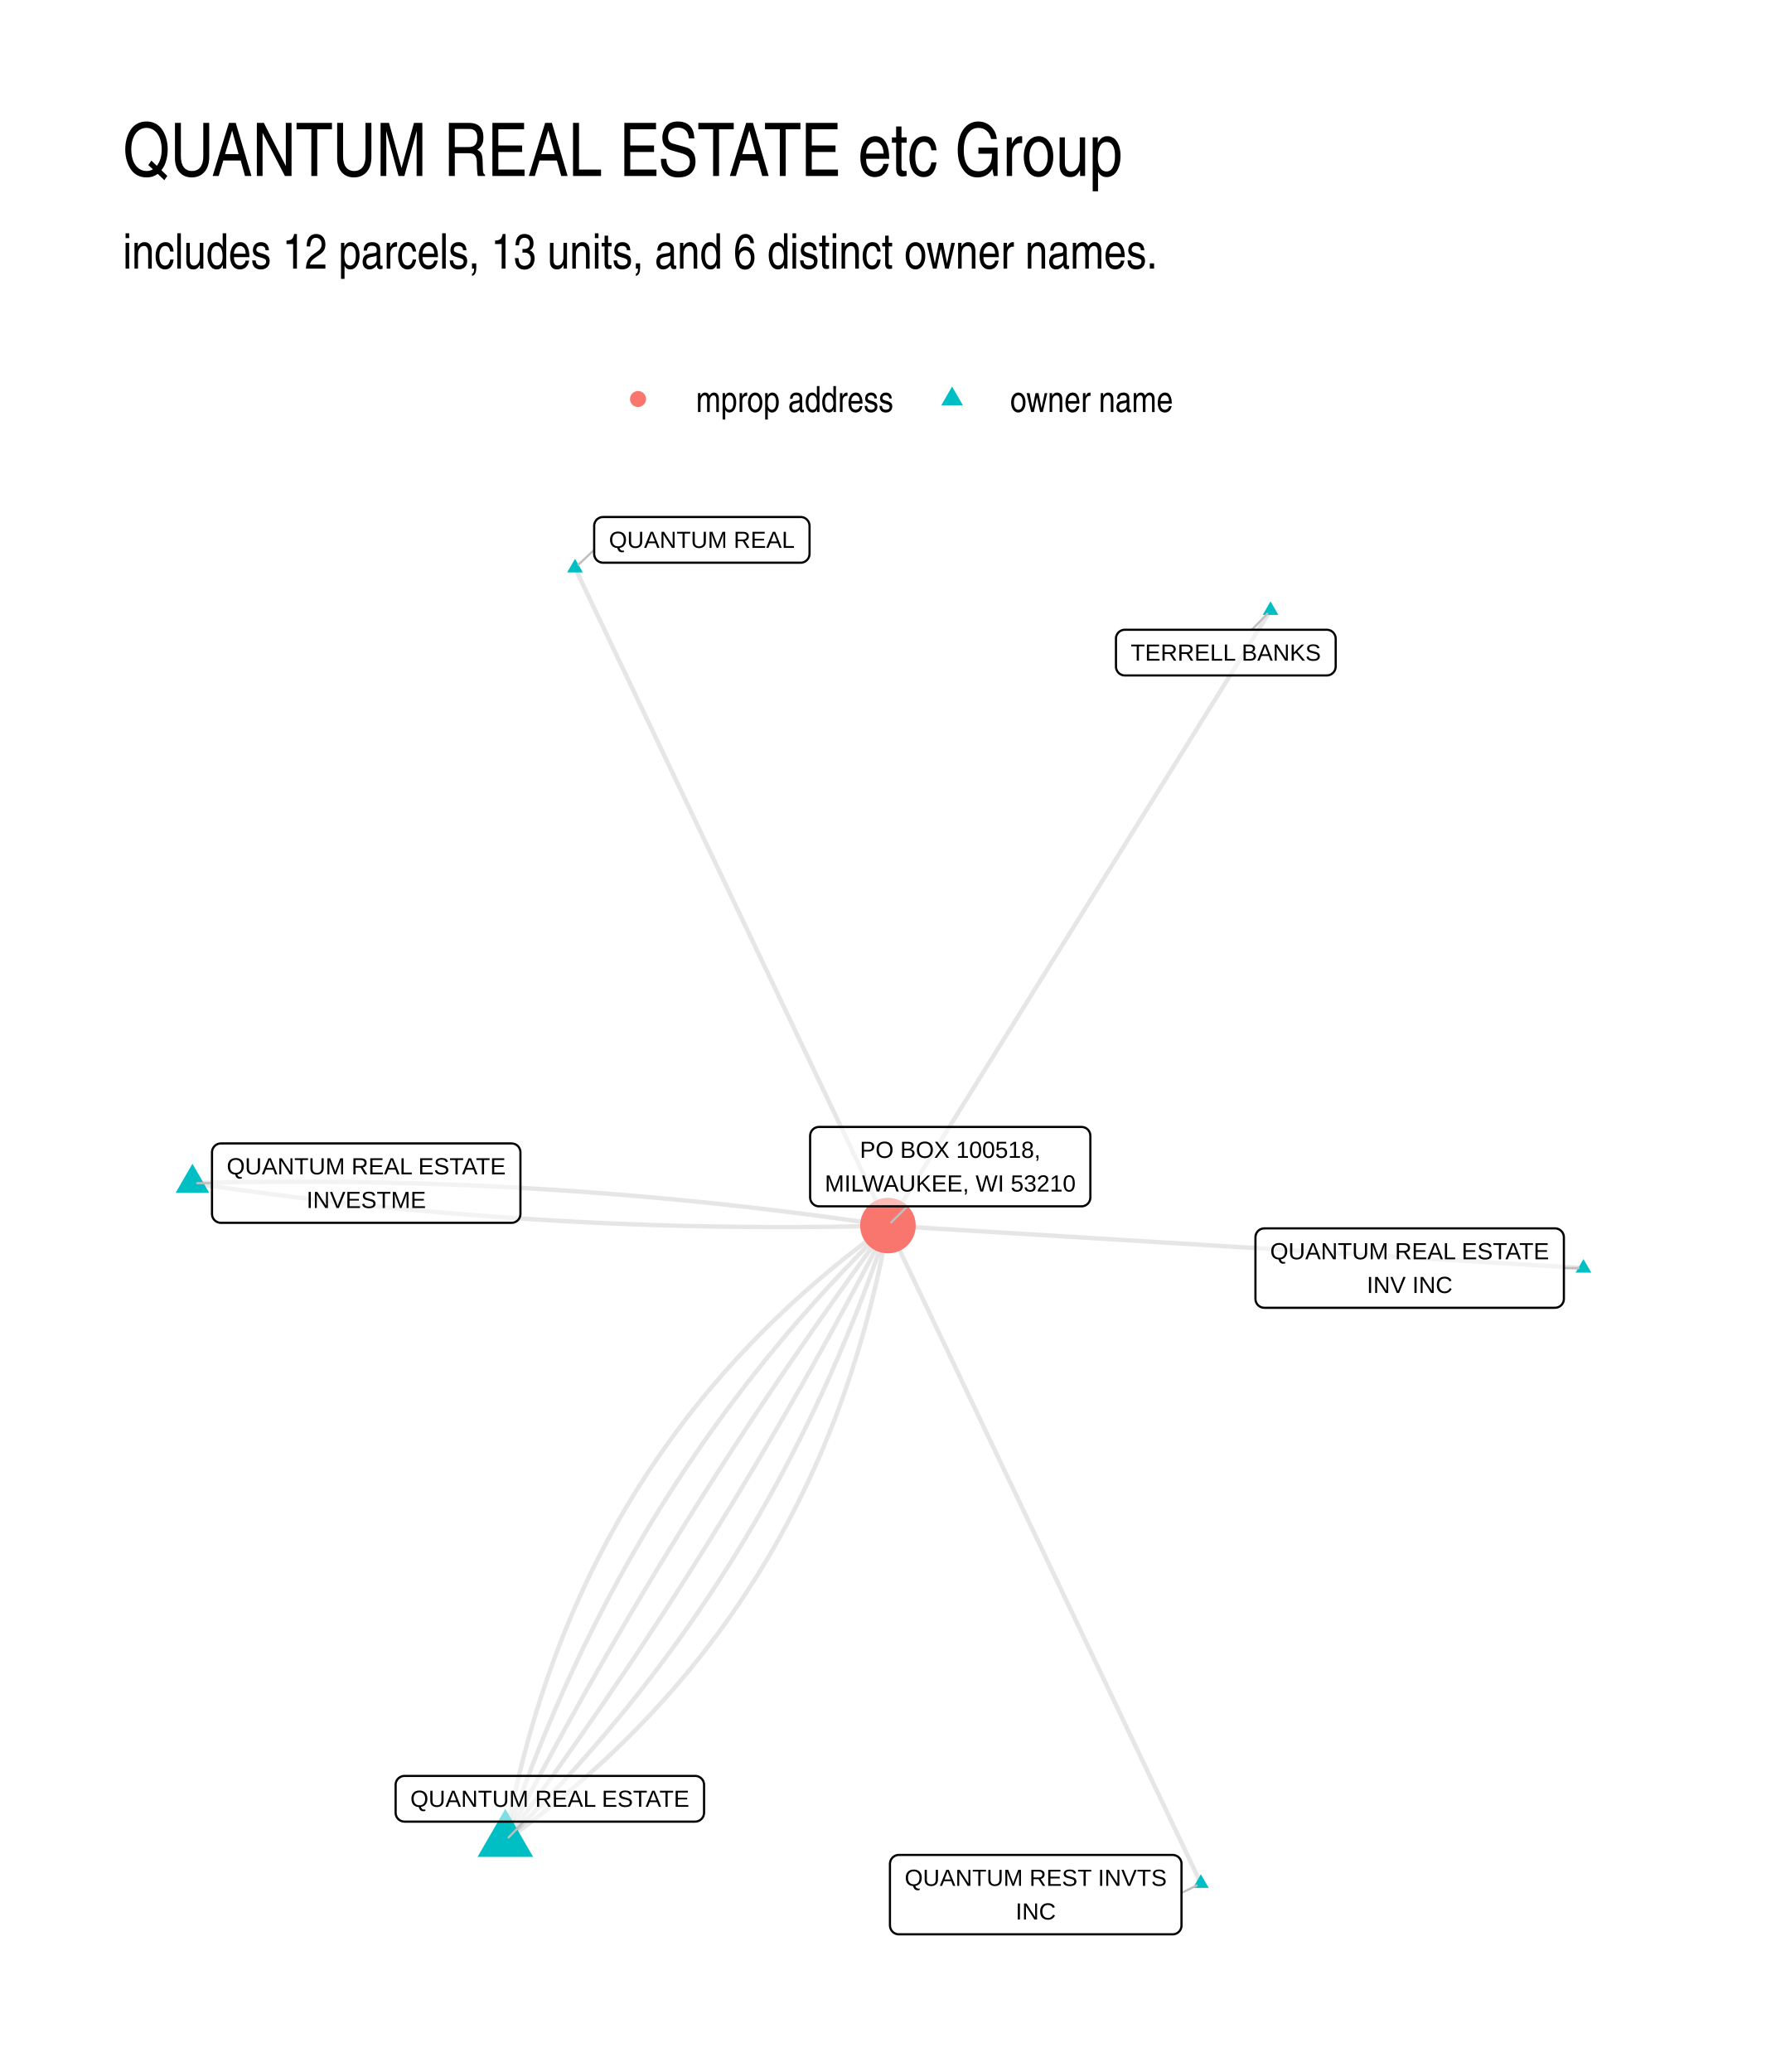
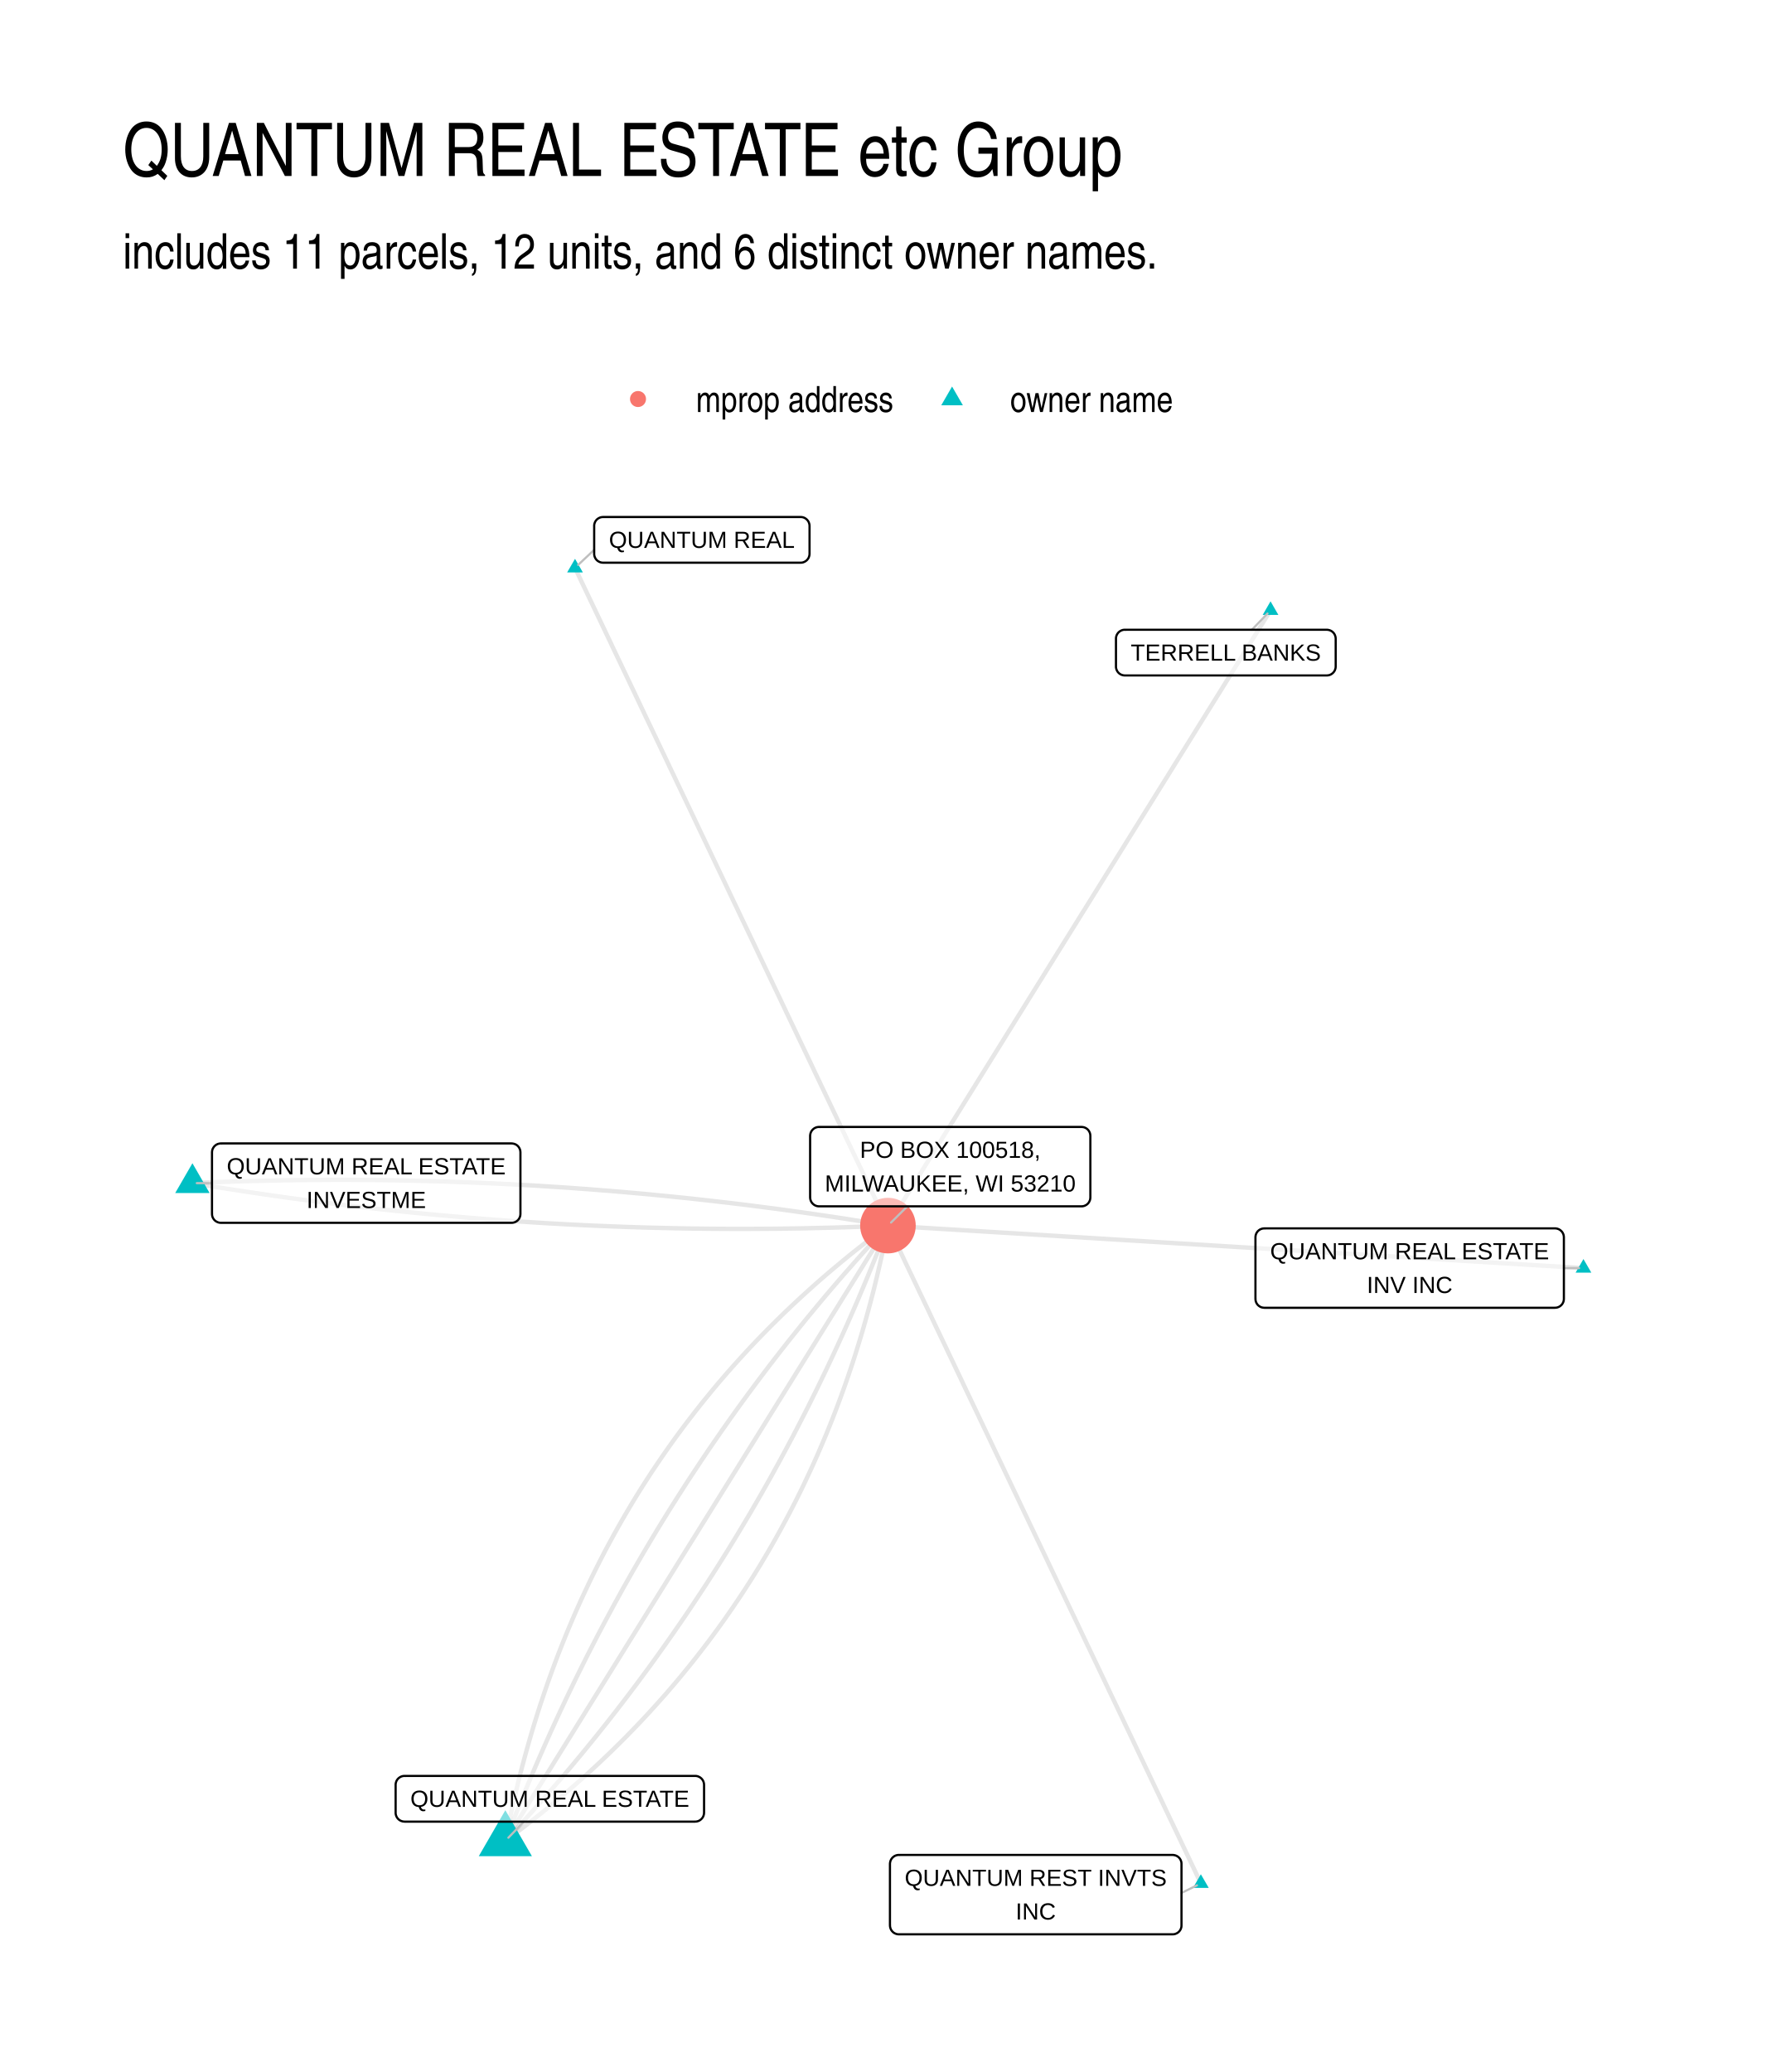
<svg xmlns="http://www.w3.org/2000/svg" width="576" height="672" viewBox="0 0 432 504">
  <g class="svglite">
    <defs>
      <style>.svglite line,.svglite polyline,.svglite polygon,.svglite path,.svglite circle{fill:none;stroke:#000000;stroke-linecap:round;stroke-linejoin:round;stroke-miterlimit:10.00}.svglite text{white-space:pre}.svglite g.glyphgroup path{fill:inherit;stroke:none}</style>
    </defs>
    <rect width="100%" height="100%" style="stroke-linecap:round;stroke-linejoin:round;stroke-miterlimit:10.00;stroke:none;fill:#FFFFFF" />
    <defs>
      <clipPath id="cpMC4wMHw0MzIuMDB8MC4wMHw1MDQuMDA=">
        <path d="M0 0h432v504H0z" />
      </clipPath>
    </defs>
    <g clip-path="url(#cpMC4wMHw0MzIuMDB8MC4wMHw1MDQuMDA=)">
      <path d="M0 0h432v504H0z" style="stroke-width:1.07;stroke:none;fill:#FFFFFF" />
    </g>
    <defs>
      <clipPath id="cpMjkuODl8NDAyLjExfDEyMi4xNHw0NzQuMTE=">
        <path d="M29.89 122.14h372.22v351.97H29.89z" />
      </clipPath>
    </defs>
    <g clip-path="url(#cpMjkuODl8NDAyLjExfDEyMi4xNHw0NzQuMTE=)">
-       <path d="m46.81 287.79 1.7.25 1.7.25 1.7.25 1.7.24 1.7.24 1.7.24 1.71.24 1.7.23 1.7.23 1.7.22 1.71.23 1.7.22 1.7.21 1.7.22 1.71.21 1.7.21 1.7.2 1.71.2 1.7.2 1.71.2 1.7.19 1.7.19 1.71.19 1.7.18 1.71.18 1.7.18 1.71.17 1.7.17 1.71.17 1.71.17 1.7.16 1.71.16 1.7.15 1.71.16 1.71.15 1.7.14 1.71.15 1.71.14 1.7.14 1.71.13 1.71.13 1.71.13 1.7.13 1.71.12 1.71.12 1.71.12 1.71.11 1.71.11 1.71.11 1.7.1 1.71.1 1.71.1 1.71.1 1.71.09 1.71.09 1.71.08 1.71.09 1.71.08 1.71.07 1.71.08 1.71.07 1.72.07 1.71.06 1.71.06 1.71.06 1.71.06 1.71.05 1.72.05 1.71.05 1.71.04 1.71.04 1.71.04 1.72.03 1.71.04 1.71.02 1.72.03 1.71.02 1.71.02 1.72.02 1.71.01 1.72.01 1.71.01h6.86l1.71-.01 1.72-.01 1.72-.02 1.71-.01 1.72-.02 1.71-.03 1.72-.02 1.72-.03 1.71-.04 1.72-.03 1.72-.04 1.71-.04 1.72-.05M46.81 287.79l1.71-.05 1.72-.04 1.72-.04 1.71-.03 1.72-.04 1.72-.03 1.71-.02 1.72-.02 1.72-.02 1.71-.02 1.72-.02 1.71-.01 1.72-.01h6.86l1.71.01 1.71.01 1.72.01 1.71.02 1.72.02 1.71.02 1.71.03 1.72.03 1.71.03 1.71.03 1.72.04 1.71.04 1.71.04 1.71.05 1.71.05 1.72.05 1.71.06 1.71.06 1.71.06 1.71.06 1.71.07 1.71.07 1.71.08 1.71.07 1.72.08 1.71.09 1.71.08 1.71.09 1.7.09 1.71.1 1.71.1 1.71.1 1.71.1 1.71.11 1.71.11 1.71.12 1.71.11 1.7.12 1.71.12 1.71.13 1.71.13 1.71.13 1.7.14 1.71.13 1.71.14 1.7.15 1.71.14 1.71.15 1.7.16 1.71.15 1.71.16 1.7.17 1.71.16 1.7.17 1.71.17 1.7.17 1.71.18 1.7.18 1.71.19 1.7.18 1.71.19 1.7.19 1.71.2 1.7.2 1.7.2 1.71.21 1.7.2 1.7.21 1.71.22 1.7.21 1.7.22 1.7.23 1.71.22 1.7.23 1.7.23 1.7.24 1.7.24 1.71.24 1.7.24 1.7.25 1.7.25 1.7.25m169.19 10.34-1.71-.1-1.71-.11-1.7-.1-1.71-.11-1.71-.1-1.71-.1-1.71-.11-1.71-.1-1.71-.11-1.71-.1-1.71-.11-1.71-.1-1.7-.1-1.71-.11-1.71-.1-1.71-.11-1.71-.1-1.71-.11-1.71-.1-1.71-.11-1.71-.1-1.71-.1-1.7-.11-1.71-.1-1.71-.11-1.71-.1-1.71-.11-1.71-.1-1.71-.11-1.71-.1-1.71-.1-1.71-.11-1.7-.1-1.71-.11-1.71-.1-1.71-.11-1.71-.1-1.71-.11-1.71-.1-1.71-.1-1.71-.11-1.71-.1-1.7-.11-1.71-.1-1.71-.11-1.71-.1-1.71-.11-1.71-.1-1.71-.1-1.71-.11-1.71-.1-1.71-.11-1.71-.1-1.7-.11-1.71-.1-1.71-.11-1.71-.1-1.71-.1-1.71-.11-1.71-.1-1.71-.11-1.71-.1-1.71-.11-1.7-.1-1.71-.1-1.71-.11-1.71-.1-1.71-.11-1.71-.1-1.71-.11-1.71-.1-1.71-.11-1.71-.1-1.7-.1-1.71-.11-1.71-.1-1.71-.11-1.71-.1-1.71-.11-1.71-.1-1.71-.11-1.71-.1-1.71-.1-1.7-.11-1.71-.1-1.71-.11-1.71-.1-1.71-.11-1.71-.1-1.71-.11-1.71-.1-1.71-.1-1.71-.11-1.7-.1-1.71-.11-1.71-.1-1.71-.11-1.71-.1-1.71-.11m76.12 159.99-.77-1.61-.76-1.62-.77-1.61-.77-1.62-.77-1.62-.77-1.61-.77-1.62-.77-1.62-.77-1.61-.77-1.62-.77-1.61-.76-1.62-.77-1.62-.77-1.61-.77-1.62-.77-1.61-.77-1.62-.77-1.62-.77-1.61-.77-1.62-.76-1.61-.77-1.62-.77-1.62-.77-1.61-.77-1.62-.77-1.61-.77-1.62-.77-1.62-.77-1.61-.76-1.62-.77-1.61-.77-1.62-.77-1.62-.77-1.61-.77-1.62-.77-1.61-.77-1.62-.77-1.62-.76-1.61-.77-1.62-.77-1.61-.77-1.62-.77-1.62-.77-1.61-.77-1.62-.77-1.61-.77-1.62-.77-1.62-.76-1.61-.77-1.62-.77-1.62-.77-1.61-.77-1.62-.77-1.61-.77-1.62-.77-1.62-.77-1.61-.76-1.62-.77-1.61-.77-1.62-.77-1.62-.77-1.61-.77-1.62-.77-1.61-.77-1.62-.77-1.62-.76-1.61-.77-1.62-.77-1.61-.77-1.62-.77-1.62-.77-1.61-.77-1.62-.77-1.61-.77-1.62-.76-1.62-.77-1.61-.77-1.62-.77-1.61-.77-1.62-.77-1.62-.77-1.61-.77-1.62-.77-1.61-.77-1.62-.76-1.62-.77-1.61-.77-1.62-.77-1.61-.77-1.62-.77-1.62-.77-1.61-.77-1.62-.77-1.62-.76-1.61-.77-1.62-.77-1.61-.77-1.62-.77-1.62m93.07-149.65-.94 1.52-.94 1.51-.94 1.51-.94 1.51-.94 1.51-.94 1.51-.94 1.52-.94 1.51-.94 1.51-.94 1.51-.94 1.51-.94 1.51-.94 1.52-.94 1.51-.94 1.51-.94 1.51-.94 1.51-.94 1.51-.94 1.51-.94 1.52-.94 1.51-.94 1.51-.94 1.51-.94 1.51-.94 1.51-.94 1.52-.94 1.51-.94 1.51-.94 1.51-.94 1.51-.94 1.51-.94 1.52-.94 1.51-.94 1.51-.94 1.51-.94 1.51-.94 1.51-.94 1.52-.94 1.51-.94 1.51-.94 1.51-.94 1.51-.94 1.51-.94 1.52-.94 1.51-.94 1.51-.94 1.51-.94 1.51-.95 1.51-.94 1.52-.94 1.51-.94 1.51-.94 1.51-.94 1.51-.94 1.51-.94 1.51-.94 1.52-.94 1.51-.94 1.51-.94 1.51-.94 1.51-.94 1.51-.94 1.52-.94 1.51-.94 1.51-.94 1.51-.94 1.51-.94 1.51-.94 1.52-.94 1.51-.94 1.51-.94 1.51-.94 1.51-.94 1.51-.94 1.52-.94 1.51-.94 1.51-.94 1.51-.94 1.51-.94 1.51-.94 1.52-.94 1.51-.94 1.51-.94 1.51-.94 1.51-.94 1.51-.94 1.52-.94 1.51-.94 1.51-.94 1.51-.94 1.51-.94 1.51-.94 1.51-.94 1.52-.94 1.51-.94 1.51-.94 1.51-.94 1.51-.94 1.51" style="stroke-width:1.07;stroke:#000000;stroke-opacity:0.10;stroke-linecap:butt" />
-       <path d="m122.93 447.78 1.53-1.11 1.52-1.11 1.5-1.12 1.5-1.12 1.48-1.14 1.47-1.14 1.46-1.15 1.44-1.16 1.44-1.17 1.42-1.18 1.41-1.19 1.4-1.19 1.38-1.2 1.38-1.21 1.36-1.22 1.35-1.23 1.34-1.23 1.32-1.25 1.31-1.25 1.31-1.26 1.29-1.27 1.27-1.28 1.27-1.28 1.25-1.3 1.24-1.3 1.23-1.31 1.22-1.32 1.2-1.33 1.2-1.34 1.18-1.34 1.17-1.35 1.15-1.36 1.15-1.37 1.13-1.38 1.12-1.39 1.11-1.39 1.1-1.4 1.08-1.42 1.07-1.42 1.06-1.42 1.05-1.44 1.04-1.44 1.02-1.46 1.02-1.46 1-1.47.98-1.48.98-1.48.96-1.5.96-1.5.94-1.51.93-1.52.91-1.53.91-1.54.89-1.54.88-1.56.86-1.56.86-1.57.84-1.58.84-1.58.82-1.6.8-1.6.8-1.62.78-1.62.77-1.62.76-1.64.75-1.65.74-1.65.72-1.66.71-1.67.7-1.68.69-1.69.67-1.69.67-1.71.65-1.71.64-1.72.62-1.73.62-1.74.6-1.74.59-1.76.58-1.76.57-1.77.55-1.78.54-1.79.54-1.79.51-1.81.51-1.81.49-1.82.49-1.83.47-1.84.46-1.84.44-1.86.44-1.86.42-1.87.41-1.88.4-1.89.38-1.9.38-1.9.36-1.91.35-1.93" style="stroke-width:1.07;stroke:#000000;stroke-opacity:0.10;stroke-linecap:butt" />
-       <path d="m122.93 447.78 1.29-1.27 1.29-1.27 1.28-1.28 1.27-1.28 1.27-1.28 1.26-1.29 1.25-1.3 1.24-1.3 1.24-1.31 1.23-1.31 1.22-1.31 1.21-1.33 1.21-1.32 1.2-1.33 1.19-1.34 1.19-1.34 1.18-1.35 1.17-1.35 1.16-1.35 1.16-1.36 1.15-1.37 1.14-1.37 1.14-1.38 1.13-1.38 1.12-1.38 1.11-1.4 1.11-1.39 1.1-1.4 1.09-1.41 1.08-1.41 1.08-1.42 1.07-1.42 1.06-1.43 1.06-1.43 1.05-1.43 1.04-1.44 1.03-1.45 1.03-1.45 1.02-1.46 1.01-1.46 1.01-1.47.99-1.47.99-1.47.99-1.49.97-1.48.97-1.49.96-1.5.96-1.5.95-1.51.94-1.51.93-1.52.92-1.52.92-1.53.91-1.53.91-1.53.9-1.55.88-1.54.89-1.55.87-1.56.87-1.56.86-1.57.85-1.57.85-1.58.84-1.58.83-1.59.83-1.59.81-1.6.81-1.6.81-1.6.79-1.62.79-1.61.78-1.63.77-1.62.77-1.63.76-1.64.75-1.64.75-1.65.74-1.65.73-1.66.72-1.66.72-1.67.7-1.67.71-1.68.69-1.68.69-1.69.68-1.69.67-1.7.67-1.7.65-1.71.66-1.71.64-1.72.64-1.72.63-1.73.62-1.73.61-1.74.61-1.74.6-1.75.59-1.75.59-1.76" style="stroke-width:1.07;stroke:#000000;stroke-opacity:0.10;stroke-linecap:butt" />
-       <path d="m122.93 447.78 1.06-1.43 1.05-1.44 1.06-1.43 1.05-1.43 1.05-1.44 1.04-1.44 1.05-1.44 1.04-1.44 1.04-1.44 1.03-1.45 1.04-1.44 1.03-1.45 1.03-1.45 1.02-1.45 1.03-1.46 1.02-1.45 1.02-1.46 1.02-1.45 1.01-1.46 1.01-1.47 1.01-1.46 1.01-1.46 1.01-1.47 1-1.47 1-1.47 1-1.47.99-1.47 1-1.48.99-1.47.99-1.48.98-1.48.99-1.48.98-1.49.97-1.48.98-1.49.98-1.49.97-1.49.97-1.49.96-1.49.97-1.5.96-1.49.96-1.5.95-1.5.96-1.5.95-1.51.95-1.5.95-1.51.94-1.51.95-1.51.94-1.51.93-1.51.94-1.52.93-1.51.93-1.52.93-1.52.93-1.52.92-1.53.92-1.52.92-1.53.91-1.53.92-1.53.91-1.53.91-1.53.9-1.54.91-1.53.9-1.54.9-1.54.9-1.54.89-1.55.89-1.54.89-1.55.89-1.55.88-1.55.89-1.55.88-1.55.87-1.56.88-1.55.87-1.56.87-1.56.87-1.56.86-1.57.87-1.56.86-1.57.86-1.57.85-1.57.86-1.57.85-1.57.84-1.58.85-1.58.84-1.57.85-1.58.83-1.59.84-1.58.84-1.58.83-1.59.83-1.59.82-1.59.83-1.59.82-1.6m-93.07 149.66.82-1.6.83-1.59.82-1.59.83-1.59.83-1.59.84-1.58.84-1.58.83-1.59.85-1.58.84-1.58.85-1.57.84-1.58.86-1.57.85-1.57.85-1.57.86-1.57.86-1.57.87-1.56.86-1.57.87-1.56.87-1.56.87-1.56.88-1.55.87-1.56.88-1.55.89-1.55.88-1.55.89-1.55.89-1.55.89-1.54.89-1.55.9-1.54.9-1.54.9-1.54.91-1.53.9-1.54.91-1.53.91-1.53.92-1.53.91-1.53.92-1.53.92-1.52.92-1.53.93-1.52.93-1.52.93-1.52.93-1.51.94-1.52.93-1.51.94-1.51.95-1.51.94-1.51.95-1.51.95-1.5.95-1.51.96-1.5.95-1.5.96-1.5.96-1.49.97-1.5.96-1.49.97-1.49.98-1.49.97-1.49.98-1.49.97-1.48.98-1.49.99-1.48.98-1.48.99-1.48.99-1.47 1-1.48.99-1.47 1-1.47 1-1.47 1-1.47 1.01-1.47 1.01-1.46 1.01-1.46 1.01-1.47 1.01-1.46 1.02-1.45 1.02-1.46 1.02-1.45 1.03-1.46 1.02-1.45 1.03-1.45 1.03-1.45 1.04-1.44 1.03-1.45 1.04-1.44 1.04-1.44 1.05-1.44 1.04-1.44 1.05-1.44 1.05-1.43 1.06-1.43 1.05-1.44 1.06-1.43" style="stroke-width:1.07;stroke:#000000;stroke-opacity:0.10;stroke-linecap:butt" />
-       <path d="m122.93 447.78.59-1.76.59-1.75.6-1.75.61-1.74.61-1.74.62-1.73.63-1.73.64-1.72.64-1.72.66-1.71.65-1.71.67-1.7.67-1.7.68-1.69.69-1.69.69-1.68.71-1.68.7-1.67.72-1.67.72-1.66.73-1.66.74-1.65.75-1.65.75-1.64.76-1.64.77-1.63.77-1.62.78-1.63.79-1.61.79-1.62.81-1.6.81-1.6.81-1.6.83-1.59.83-1.59.84-1.58.85-1.58.85-1.57.86-1.57.87-1.56.87-1.56.89-1.55.89-1.54.89-1.55.91-1.53.91-1.53.92-1.53.92-1.52.93-1.52.94-1.51.95-1.51.96-1.5.96-1.5.97-1.49.97-1.48.99-1.49.99-1.47.99-1.47 1.01-1.47 1.01-1.46 1.02-1.46 1.03-1.45 1.03-1.45 1.04-1.44 1.05-1.43 1.06-1.44 1.06-1.42 1.07-1.42 1.08-1.42 1.08-1.41 1.1-1.41 1.09-1.4 1.11-1.39 1.11-1.4 1.12-1.38 1.13-1.38 1.14-1.38 1.14-1.37 1.15-1.37 1.16-1.36 1.16-1.35 1.17-1.35 1.18-1.35 1.19-1.34 1.19-1.34 1.2-1.33 1.21-1.32 1.21-1.33 1.22-1.31 1.23-1.31 1.24-1.31 1.24-1.3 1.25-1.3 1.26-1.29 1.27-1.28 1.27-1.28 1.28-1.28 1.29-1.27 1.29-1.27m-76.12-159.98.77 1.61.76 1.62.77 1.61.77 1.62.77 1.62.77 1.61.77 1.62.77 1.61.77 1.62.77 1.62.77 1.61.76 1.62.77 1.61.77 1.62.77 1.62.77 1.61.77 1.62.77 1.61.77 1.62.77 1.62.76 1.61.77 1.62.77 1.62.77 1.61.77 1.62.77 1.61.77 1.62.77 1.62.77 1.61.76 1.62.77 1.61.77 1.62.77 1.62.77 1.61.77 1.62.77 1.61.77 1.62.77 1.62.76 1.61.77 1.62.77 1.61.77 1.62.77 1.62.77 1.61.77 1.62.77 1.61.77 1.62.77 1.62.76 1.61.77 1.62.77 1.61.77 1.62.77 1.62.77 1.61.77 1.62.77 1.61.77 1.62.76 1.62.77 1.61.77 1.62.77 1.61.77 1.62.77 1.62.77 1.61.77 1.62.77 1.62.76 1.61.77 1.62.77 1.61.77 1.62.77 1.62.77 1.61.77 1.62.77 1.61.77 1.62.76 1.62.77 1.61.77 1.62.77 1.61.77 1.62.77 1.62.77 1.61.77 1.62.77 1.61.77 1.62.76 1.62.77 1.61.77 1.62.77 1.61.77 1.62.77 1.62.77 1.61.77 1.62.77 1.61.76 1.62.77 1.62.77 1.61.77 1.62.77 1.61" style="stroke-width:1.07;stroke:#000000;stroke-opacity:0.10;stroke-linecap:butt" />
-       <path d="m122.93 447.78.35-1.93.36-1.91.38-1.9.38-1.9.4-1.89.41-1.88.42-1.87.44-1.86.44-1.86.46-1.84.47-1.84.49-1.83.49-1.82.51-1.81.52-1.81.53-1.79.54-1.79.55-1.78.57-1.77.58-1.76.59-1.76.6-1.74.62-1.74.62-1.73.64-1.72.65-1.71.67-1.71.67-1.69.69-1.69.7-1.68.71-1.67.72-1.66.74-1.65.75-1.65.76-1.64.77-1.62.78-1.63.8-1.61.8-1.6.82-1.6.84-1.58.84-1.58.86-1.57.86-1.56.88-1.56.9-1.54.9-1.54.92-1.53.92-1.52.94-1.51.96-1.5.96-1.5.98-1.48.98-1.48 1-1.47 1.02-1.46 1.02-1.46 1.04-1.44 1.05-1.44 1.06-1.42 1.07-1.42 1.08-1.42 1.1-1.4 1.11-1.39 1.12-1.39 1.13-1.38 1.15-1.37 1.15-1.36 1.17-1.35 1.18-1.35 1.2-1.33 1.2-1.33 1.22-1.32 1.23-1.31 1.24-1.3 1.25-1.3 1.27-1.28 1.28-1.28 1.28-1.27 1.31-1.26 1.31-1.25 1.32-1.25 1.34-1.23 1.35-1.23 1.36-1.22 1.38-1.21 1.38-1.2 1.4-1.19 1.41-1.19 1.42-1.18 1.44-1.17 1.44-1.16 1.46-1.15 1.47-1.14 1.48-1.14 1.5-1.12 1.5-1.12 1.52-1.11 1.53-1.11" style="stroke-width:1.07;stroke:#000000;stroke-opacity:0.10;stroke-linecap:butt" />
-       <path d="m46.81 283.07 4.08 7.07h-8.16zm338.38 23.18 1.92 3.32h-3.83zM292.12 455.9l1.92 3.32h-3.83zm16.95-309.64 1.91 3.32h-3.82zM122.93 439.97l6.76 11.71h-13.52zm16.95-304.04 1.91 3.31h-3.83z" style="stroke-width:0.71;stroke:none;fill:#00BFC4" />
+       <path d="m46.81 287.79 1.7.28 1.7.28 1.7.28 1.7.27 1.7.27 1.7.26 1.7.26 1.7.26 1.7.25 1.7.25 1.7.25 1.7.24 1.7.24 1.7.24 1.71.23 1.7.23 1.7.22 1.7.23 1.71.21 1.7.22 1.7.21 1.71.2 1.7.21 1.7.2 1.71.19 1.7.19 1.71.19 1.7.19 1.71.18 1.7.17 1.71.18 1.7.17 1.71.17 1.7.16 1.71.16 1.71.15 1.7.15 1.71.15 1.71.15 1.7.14 1.71.14 1.71.13 1.7.13 1.71.13 1.71.12 1.71.12 1.71.11 1.71.11 1.7.11 1.71.11 1.71.1 1.71.09 1.71.1 1.71.09 1.71.08 1.71.09 1.71.08 1.71.07 1.71.07 1.71.07 1.72.06 1.71.07 1.71.05 1.71.06 1.71.05 1.71.04 1.72.04 1.71.04 1.71.04 1.72.03 1.71.03 1.71.02 1.72.02 1.71.02 1.71.01 1.72.01 1.71.01h3.43l1.72-.01 1.71-.01 1.72-.01 1.71-.01 1.72-.02 1.71-.03 1.72-.02 1.72-.03 1.71-.04 1.72-.04 1.72-.04 1.72-.04 1.71-.05 1.72-.05 1.72-.06 1.72-.06 1.71-.06 1.72-.07 1.72-.07 1.72-.08" style="stroke-width:1.07;stroke:#000000;stroke-opacity:0.10;stroke-linecap:butt" />
+       <path d="m46.81 287.79 1.72-.08 1.71-.07 1.72-.07 1.72-.06 1.72-.06 1.72-.05 1.71-.06 1.72-.05 1.72-.04 1.72-.04 1.71-.04 1.72-.03 1.72-.04 1.71-.02 1.72-.03 1.71-.01 1.72-.02 1.72-.01 1.71-.01 1.72-.01h3.42l1.72.01 1.71.01 1.72.01 1.71.02 1.71.02 1.72.02 1.71.03 1.71.03 1.72.04 1.71.04 1.71.04 1.71.05 1.72.05 1.71.05 1.71.06 1.71.06 1.71.06 1.71.07 1.71.07 1.71.08 1.72.07 1.71.09 1.71.08 1.71.09 1.71.1 1.7.09 1.71.1 1.71.11 1.71.11 1.71.11 1.71.11 1.71.12 1.7.13 1.71.12 1.71.13 1.71.14 1.7.13 1.71.14 1.71.15 1.71.15 1.7.15 1.71.15 1.7.16 1.71.17 1.71.16 1.7.17 1.71.18 1.7.17 1.71.18 1.7.19 1.71.19 1.7.19 1.7.2 1.71.19 1.7.21 1.7.2 1.71.21 1.7.22 1.7.22 1.71.22 1.7.22 1.7.23 1.7.23 1.7.24 1.71.24 1.7.24 1.7.25 1.7.25 1.7.25 1.7.26 1.7.26 1.7.27 1.7.26 1.7.28 1.7.27 1.7.28 1.7.28m169.19 10.34-1.71-.1-1.71-.11-1.7-.1-1.71-.11-1.71-.1-1.71-.1-1.71-.11-1.71-.1-1.71-.11-1.71-.1-1.71-.11-1.71-.1-1.7-.1-1.71-.11-1.71-.1-1.71-.11-1.71-.1-1.71-.11-1.71-.1-1.71-.11-1.71-.1-1.71-.1-1.7-.11-1.71-.1-1.71-.11-1.71-.1-1.71-.11-1.71-.1-1.71-.11-1.71-.1-1.71-.1-1.71-.11-1.7-.1-1.71-.11-1.71-.1-1.71-.11-1.71-.1-1.71-.11-1.71-.1-1.71-.1-1.71-.11-1.71-.1-1.7-.11-1.71-.1-1.71-.11-1.71-.1-1.71-.11-1.71-.1-1.71-.1-1.71-.11-1.71-.1-1.71-.11-1.71-.1-1.7-.11-1.71-.1-1.71-.11-1.71-.1-1.71-.1-1.71-.11-1.71-.1-1.71-.11-1.71-.1-1.71-.11-1.7-.1-1.71-.1-1.71-.11-1.71-.1-1.71-.11-1.71-.1-1.71-.11-1.71-.1-1.71-.11-1.71-.1-1.7-.1-1.71-.11-1.71-.1-1.71-.11-1.71-.1-1.71-.11-1.71-.1-1.71-.11-1.71-.1-1.71-.1-1.7-.11-1.71-.1-1.71-.11-1.71-.1-1.71-.11-1.71-.1-1.71-.11-1.71-.1-1.71-.1-1.71-.11-1.7-.1-1.71-.11-1.71-.1-1.71-.11-1.71-.1-1.71-.11m76.12 159.99-.77-1.61-.76-1.62-.77-1.61-.77-1.62-.77-1.62-.77-1.61-.77-1.62-.77-1.62-.77-1.61-.77-1.62-.77-1.61-.76-1.62-.77-1.62-.77-1.61-.77-1.62-.77-1.61-.77-1.62-.77-1.62-.77-1.61-.77-1.62-.76-1.61-.77-1.62-.77-1.62-.77-1.61-.77-1.62-.77-1.61-.77-1.62-.77-1.62-.77-1.61-.76-1.62-.77-1.61-.77-1.62-.77-1.62-.77-1.61-.77-1.62-.77-1.61-.77-1.62-.77-1.62-.76-1.61-.77-1.62-.77-1.61-.77-1.62-.77-1.62-.77-1.61-.77-1.62-.77-1.61-.77-1.62-.77-1.62-.76-1.61-.77-1.62-.77-1.62-.77-1.61-.77-1.62-.77-1.61-.77-1.62-.77-1.62-.77-1.61-.76-1.62-.77-1.61-.77-1.62-.77-1.62-.77-1.61-.77-1.62-.77-1.61-.77-1.62-.77-1.62-.76-1.61-.77-1.62-.77-1.61-.77-1.62-.77-1.62-.77-1.61-.77-1.62-.77-1.61-.77-1.62-.76-1.62-.77-1.61-.77-1.62-.77-1.61-.77-1.62-.77-1.62-.77-1.61-.77-1.62-.77-1.61-.77-1.62-.76-1.62-.77-1.61-.77-1.62-.77-1.61-.77-1.62-.77-1.62-.77-1.61-.77-1.62-.77-1.62-.76-1.61-.77-1.62-.77-1.61-.77-1.62-.77-1.62m93.07-149.65-.94 1.52-.94 1.51-.94 1.51-.94 1.51-.94 1.51-.94 1.51-.94 1.52-.94 1.51-.94 1.51-.94 1.51-.94 1.51-.94 1.51-.94 1.52-.94 1.51-.94 1.51-.94 1.51-.94 1.51-.94 1.51-.94 1.51-.94 1.52-.94 1.51-.94 1.51-.94 1.51-.94 1.51-.94 1.51-.94 1.52-.94 1.51-.94 1.51-.94 1.51-.94 1.51-.94 1.51-.94 1.52-.94 1.51-.94 1.51-.94 1.51-.94 1.51-.94 1.51-.94 1.52-.94 1.51-.94 1.51-.94 1.51-.94 1.51-.94 1.51-.94 1.52-.94 1.51-.94 1.51-.94 1.51-.94 1.51-.95 1.51-.94 1.52-.94 1.51-.94 1.51-.94 1.51-.94 1.51-.94 1.51-.94 1.51-.94 1.52-.94 1.51-.94 1.51-.94 1.51-.94 1.51-.94 1.51-.94 1.52-.94 1.51-.94 1.51-.94 1.51-.94 1.51-.94 1.51-.94 1.52-.94 1.51-.94 1.51-.94 1.51-.94 1.51-.94 1.51-.94 1.52-.94 1.51-.94 1.51-.94 1.51-.94 1.51-.94 1.51-.94 1.52-.94 1.51-.94 1.51-.94 1.51-.94 1.51-.94 1.51-.94 1.52-.94 1.51-.94 1.51-.94 1.51-.94 1.51-.94 1.51-.94 1.51-.94 1.52-.94 1.51-.94 1.51-.94 1.51-.94 1.51-.94 1.51m-93.07 149.66 1.51-1.12 1.49-1.13 1.49-1.13 1.47-1.15 1.46-1.15 1.45-1.16 1.43-1.16 1.43-1.18 1.41-1.18 1.41-1.19 1.39-1.2 1.38-1.2 1.36-1.22 1.36-1.22 1.34-1.23 1.34-1.24 1.32-1.25 1.31-1.25 1.3-1.27 1.29-1.27 1.27-1.27 1.26-1.29 1.26-1.3 1.24-1.3 1.23-1.31 1.21-1.32 1.21-1.33 1.19-1.33 1.19-1.34 1.17-1.36 1.16-1.35 1.15-1.37 1.13-1.38 1.13-1.38 1.11-1.39 1.1-1.4 1.09-1.41 1.08-1.41 1.07-1.43 1.06-1.43 1.04-1.44 1.03-1.44 1.02-1.46 1.01-1.46 1-1.48.99-1.47.97-1.49.97-1.5.95-1.5.94-1.51.93-1.52.91-1.53.91-1.54.89-1.54.88-1.55.87-1.56.86-1.57.85-1.58.84-1.58.82-1.59.82-1.6.8-1.61.79-1.61.77-1.63.77-1.63.76-1.64.74-1.65.73-1.65.72-1.67.71-1.67.7-1.68.68-1.69.68-1.7.66-1.7.65-1.71.64-1.72.63-1.73.62-1.74.6-1.74.59-1.75.59-1.76.57-1.77.55-1.78.55-1.78.54-1.8.52-1.8.51-1.81.5-1.81.49-1.83.48-1.83.47-1.84.45-1.85.44-1.86.44-1.86.42-1.87.4-1.88.4-1.89.39-1.9.37-1.91" style="stroke-width:1.07;stroke:#000000;stroke-opacity:0.10;stroke-linecap:butt" />
+       <path d="m122.93 447.78 1.22-1.32 1.22-1.32 1.21-1.32 1.21-1.33 1.2-1.33 1.19-1.33 1.19-1.34 1.19-1.35 1.17-1.34 1.17-1.36 1.17-1.35 1.16-1.36 1.15-1.36 1.15-1.37 1.14-1.37 1.14-1.38 1.13-1.38 1.13-1.38 1.12-1.39 1.11-1.39 1.11-1.39 1.1-1.4 1.09-1.4 1.09-1.41 1.09-1.41 1.08-1.42 1.07-1.42 1.07-1.42 1.06-1.43 1.06-1.43 1.05-1.43 1.04-1.44 1.04-1.45 1.03-1.45 1.03-1.45 1.02-1.45 1.01-1.46 1.01-1.46 1.01-1.47 1-1.47.99-1.48.98-1.48.98-1.48.98-1.49.97-1.49.96-1.5.96-1.5.95-1.5.95-1.51.94-1.51.93-1.52.93-1.51.92-1.53.92-1.53.91-1.53.91-1.53.89-1.54.9-1.55.89-1.54.88-1.56.88-1.55.87-1.56.86-1.57.86-1.56.85-1.58.85-1.57.84-1.58.84-1.58.83-1.59.82-1.59.82-1.6.82-1.6.8-1.6.8-1.61.8-1.61.79-1.62.78-1.62.78-1.62.77-1.63.77-1.63.76-1.64.76-1.64.75-1.64.74-1.65.74-1.65.73-1.66.73-1.66.72-1.67.71-1.66.71-1.68.7-1.67.7-1.68.69-1.69.69-1.68.68-1.7.67-1.69.67-1.7.66-1.71.66-1.71" style="stroke-width:1.07;stroke:#000000;stroke-opacity:0.10;stroke-linecap:butt" />
+       <path d="m122.93 447.78.94-1.52.94-1.51.94-1.51.94-1.51.94-1.51.94-1.51.94-1.52.94-1.51.94-1.51.94-1.51.94-1.51.94-1.51.94-1.52.94-1.51.94-1.51.94-1.51.94-1.51.94-1.51.94-1.52.94-1.51.94-1.51.94-1.51.94-1.51.94-1.51.94-1.52.94-1.51.94-1.51.94-1.51.94-1.51.94-1.51.94-1.52.94-1.51.94-1.51.94-1.51.94-1.51.94-1.51.94-1.51.94-1.52.94-1.51.94-1.51.94-1.51.94-1.51.94-1.51.94-1.52.94-1.51.94-1.51.94-1.51.94-1.51.95-1.51.94-1.52.94-1.51.94-1.51.94-1.51.94-1.51.94-1.51.94-1.52.94-1.51.94-1.51.94-1.51.94-1.51.94-1.51.94-1.52.94-1.51.94-1.51.94-1.51.94-1.51.94-1.51.94-1.52.94-1.51.94-1.51.94-1.51.94-1.51.94-1.51.94-1.51.94-1.52.94-1.51.94-1.51.94-1.51.94-1.51.94-1.51.94-1.52.94-1.51.94-1.51.94-1.51.94-1.51.94-1.51.94-1.52.94-1.51.94-1.51.94-1.51.94-1.51.94-1.51.94-1.52.94-1.51.94-1.51.94-1.51.94-1.51.94-1.51.94-1.52" style="stroke-width:1.07;stroke:#000000;stroke-opacity:0.10;stroke-linecap:butt" />
+       <path d="m122.93 447.78.66-1.71.66-1.71.67-1.7.67-1.69.68-1.7.69-1.68.69-1.69.7-1.68.7-1.67.71-1.68.71-1.67.72-1.66.73-1.66.73-1.66.74-1.65.74-1.65.75-1.64.76-1.64.76-1.64.77-1.63.77-1.63.78-1.62.78-1.62.79-1.62.8-1.61.8-1.61.8-1.6.82-1.6.82-1.6.82-1.59.83-1.59.84-1.58.84-1.58.85-1.57.85-1.58.86-1.56.86-1.57.87-1.56.88-1.55.88-1.56.89-1.54.9-1.55.89-1.54.91-1.53.91-1.53.92-1.53.92-1.53.93-1.52.93-1.51.94-1.51.95-1.51.95-1.5.96-1.5.96-1.5.97-1.49.98-1.49.98-1.48.98-1.48 1-1.48.99-1.47 1.01-1.47 1.01-1.46 1.01-1.46 1.02-1.45 1.03-1.46 1.03-1.44 1.04-1.45 1.04-1.44 1.05-1.43 1.06-1.43 1.06-1.43 1.07-1.42 1.07-1.42 1.08-1.42 1.09-1.41 1.09-1.41 1.09-1.4 1.1-1.4 1.11-1.39 1.12-1.39 1.11-1.39 1.13-1.39 1.13-1.37 1.14-1.38 1.14-1.37 1.15-1.37 1.15-1.36 1.16-1.36 1.17-1.36 1.17-1.35 1.18-1.34 1.18-1.35 1.19-1.34 1.19-1.33 1.2-1.33 1.21-1.33 1.21-1.32 1.22-1.32 1.22-1.32" style="stroke-width:1.07;stroke:#000000;stroke-opacity:0.10;stroke-linecap:butt" />
+       <path d="m122.93 447.78.37-1.91.39-1.9.4-1.89.4-1.88.42-1.87.44-1.86.44-1.86.45-1.85.47-1.84.48-1.83.49-1.83.5-1.81.51-1.81.52-1.8.54-1.8.55-1.78.55-1.78.57-1.77.59-1.76.59-1.75.6-1.74.62-1.74.63-1.73.64-1.72.65-1.71.66-1.7.68-1.7.68-1.69.7-1.68.71-1.67.72-1.67.73-1.65.74-1.65.76-1.64.77-1.63.77-1.63.79-1.61.81-1.61.81-1.6.82-1.59.84-1.59.85-1.57.86-1.57.87-1.56.88-1.55.89-1.54.91-1.54.91-1.53.93-1.52.94-1.51.95-1.5.97-1.5.97-1.49.99-1.47 1-1.48 1.01-1.46 1.02-1.46 1.03-1.44 1.04-1.44 1.06-1.43 1.07-1.43 1.08-1.41 1.09-1.41 1.1-1.4 1.11-1.39 1.13-1.38 1.13-1.38 1.15-1.37 1.16-1.35 1.17-1.36 1.19-1.34 1.19-1.33 1.21-1.33 1.21-1.32 1.23-1.31 1.24-1.3 1.26-1.3 1.26-1.29 1.28-1.27 1.28-1.27 1.3-1.27 1.31-1.25 1.32-1.25 1.34-1.24 1.34-1.23 1.36-1.22 1.36-1.22 1.38-1.2 1.39-1.2 1.41-1.19 1.41-1.18 1.43-1.18 1.43-1.17 1.45-1.15 1.46-1.15 1.47-1.15 1.49-1.13 1.49-1.13 1.51-1.12m-76.12-159.98.77 1.61.76 1.62.77 1.61.77 1.62.77 1.62.77 1.61.77 1.62.77 1.61.77 1.62.77 1.62.77 1.61.76 1.62.77 1.61.77 1.62.77 1.62.77 1.61.77 1.62.77 1.61.77 1.62.77 1.62.76 1.61.77 1.62.77 1.62.77 1.61.77 1.62.77 1.61.77 1.62.77 1.62.77 1.61.76 1.62.77 1.61.77 1.62.77 1.62.77 1.61.77 1.62.77 1.61.77 1.62.77 1.62.76 1.61.77 1.62.77 1.61.77 1.62.77 1.62.77 1.61.77 1.62.77 1.61.77 1.62.77 1.62.76 1.61.77 1.62.77 1.61.77 1.62.77 1.62.77 1.61.77 1.62.77 1.61.77 1.62.76 1.62.77 1.61.77 1.62.77 1.61.77 1.62.77 1.62.77 1.61.77 1.62.77 1.62.76 1.61.77 1.62.77 1.61.77 1.62.77 1.62.77 1.61.77 1.62.77 1.61.77 1.62.76 1.62.77 1.61.77 1.62.77 1.61.77 1.62.77 1.62.77 1.61.77 1.62.77 1.61.77 1.62.76 1.62.77 1.61.77 1.62.77 1.61.77 1.62.77 1.62.77 1.61.77 1.62.77 1.61.76 1.62.77 1.62.77 1.61.77 1.62.77 1.61" style="stroke-width:1.07;stroke:#000000;stroke-opacity:0.10;stroke-linecap:butt" />
+       <path d="m46.81 282.95 4.18 7.25h-8.37zm338.38 23.3 1.92 3.32h-3.83zM292.12 455.9l1.92 3.32h-3.83zm16.95-309.64 1.91 3.32h-3.82zM122.93 440.32l6.46 11.18h-12.92zm16.95-304.39 1.91 3.31h-3.83z" style="stroke-width:0.71;stroke:none;fill:#00BFC4" />
      <circle cx="216" cy="298.12" r="6.76" style="stroke-width:0.71;stroke:none;fill:#F8766D" />
-       <path d="M51.57 287.79h-3.6m332.46 20.66 3.6.01m-96.62 151.99 3.69-1.83m13.44-305.44 3.75-3.89M127.43 443.1l-3.72 3.86m20.83-313.22-3.84 3.62m80.02 156.07-3.92 3.9" style="stroke-width:0.53;stroke:#BFBFBF" />
+       <path d="M51.57 287.79h-3.7m332.56 20.66 3.7.01m-96.72 151.99 3.76-1.86m13.37-305.41 3.79-3.94M127.43 443.1l-3.76 3.91m20.87-313.27-3.89 3.66m80.07 156.03-3.96 3.94" style="stroke-width:0.53;stroke:#BFBFBF" />
      <path d="M53.73 297.44h70.71-.09l.35-.01.34-.07.33-.13.3-.17.27-.22.23-.26.18-.29.14-.32.08-.34.03-.35h0v-14.99h0l-.03-.34-.08-.34-.14-.32-.18-.3-.23-.26-.27-.22-.3-.17-.33-.12-.34-.07-.26-.02H53.73l.26.02-.35-.02-.34.05-.33.09-.32.15-.28.2-.25.24-.21.28-.17.31-.11.33-.05.34-.01.17v14.99l.01-.17v.35l.05.34.11.33.17.31.21.28.25.24.28.19.32.15.33.1.34.04z" style="stroke-width:0.53;fill:#FFFFFF;fill-opacity:0.50" />
      <text x="89.09" y="285.65" lengthAdjust="spacingAndGlyphs" style="font-size:5.69px;font-family:&quot;Liberation Sans&quot;" text-anchor="middle" textLength="67.83">QUANTUM REAL ESTATE</text>
      <text x="89.09" y="293.84" lengthAdjust="spacingAndGlyphs" style="font-size:5.69px;font-family:&quot;Liberation Sans&quot;" text-anchor="middle" textLength="29.08">INVESTME</text>
      <path d="M307.56 318.11h70.71l-.09-.01.35-.01.34-.07.32-.12.31-.18.26-.22.24-.26.18-.29.14-.32.08-.34.03-.34h0v-15h0l-.03-.34-.08-.34-.14-.32-.18-.29-.24-.26-.26-.22-.31-.18-.32-.12-.34-.07-.26-.02h-70.71l.26.02-.35-.01-.34.04-.34.1-.31.14-.29.2-.25.24-.21.28-.16.31-.11.33-.05.34-.01.17v15l.01-.18v.35l.05.34.11.33.16.31.21.28.25.24.29.2.31.15.34.09.34.04z" style="stroke-width:0.53;fill:#FFFFFF;fill-opacity:0.50" />
      <text x="342.91" y="306.31" lengthAdjust="spacingAndGlyphs" style="font-size:5.69px;font-family:&quot;Liberation Sans&quot;" text-anchor="middle" textLength="67.83">QUANTUM REAL ESTATE</text>
      <text x="342.91" y="314.51" lengthAdjust="spacingAndGlyphs" style="font-size:5.69px;font-family:&quot;Liberation Sans&quot;" text-anchor="middle" textLength="20.86">INV INC</text>
      <path d="M218.65 470.51h66.6-.08l.34-.01.34-.07.33-.13.3-.17.27-.22.23-.26.19-.29.13-.32.09-.34.02-.35h0v-14.99h0l-.02-.35-.09-.33-.13-.32-.19-.3-.23-.26-.27-.22-.3-.17-.33-.12-.34-.07-.26-.02h-66.6l.26.02-.34-.02-.35.04-.33.1-.32.15-.28.2-.25.24-.21.28-.16.3-.11.33-.06.35-.01.17v14.99l.01-.17v.35l.06.34.11.33.16.31.21.27.25.25.28.19.32.15.33.1.35.04z" style="stroke-width:0.53;fill:#FFFFFF;fill-opacity:0.50" />
      <text x="251.95" y="458.72" lengthAdjust="spacingAndGlyphs" style="font-size:5.69px;font-family:&quot;Liberation Sans&quot;" text-anchor="middle" textLength="63.72">QUANTUM REST INVTS</text>
      <text x="251.95" y="466.91" lengthAdjust="spacingAndGlyphs" style="font-size:5.69px;font-family:&quot;Liberation Sans&quot;" text-anchor="middle" textLength="9.8">INC</text>
      <path d="M273.63 164.3h49.13-.09l.35-.02.34-.07.32-.12.3-.18.27-.22.23-.26.19-.29.13-.32.09-.34.03-.34h0v-6.8h0l-.03-.35-.09-.33-.13-.32-.19-.3-.23-.26-.27-.22-.3-.17-.32-.12-.34-.07-.26-.02h-49.13l.26.02-.35-.02-.35.04-.33.1-.31.15-.29.2-.25.24-.21.28-.16.3-.11.33-.06.35v6.97-.18.35l.06.34.11.33.16.31.21.28.25.24.29.2.31.15.33.09.35.05z" style="stroke-width:0.53;fill:#FFFFFF;fill-opacity:0.50" />
      <text x="298.19" y="160.7" lengthAdjust="spacingAndGlyphs" style="font-size:5.69px;font-family:&quot;Liberation Sans&quot;" text-anchor="middle" textLength="46.25">TERRELL BANKS</text>
      <path d="M98.4 443.1h70.71l-.09-.01.35-.01.34-.07.32-.12.3-.18.27-.22.23-.26.19-.29.13-.32.09-.34.03-.34h0v-6.8h0l-.03-.35-.09-.34-.13-.32-.19-.29-.23-.26-.27-.22-.3-.17-.32-.13-.34-.07-.26-.01H98.4l.26.01-.35-.01-.35.04-.33.1-.31.15-.29.2-.25.24-.21.27-.16.31-.11.33-.06.34v6.98-.18.35l.06.34.11.33.16.31.21.28.25.24.29.2.31.14.33.1.35.04z" style="stroke-width:0.53;fill:#FFFFFF;fill-opacity:0.50" />
      <text x="133.75" y="439.5" lengthAdjust="spacingAndGlyphs" style="font-size:5.69px;font-family:&quot;Liberation Sans&quot;" text-anchor="middle" textLength="67.83">QUANTUM REAL ESTATE</text>
      <path d="M146.7 136.87h48.07-.09l.35-.01.34-.07.32-.13.3-.17.27-.22.23-.26.19-.29.13-.32.09-.34.03-.35h0v-6.79h0l-.03-.35-.09-.34-.13-.32-.19-.29-.23-.26-.27-.22-.3-.18-.32-.12-.34-.07-.26-.01H146.7l.26.01-.35-.01-.34.04-.34.1-.31.15-.29.19-.25.24-.21.28-.16.31-.11.33-.06.34v6.97-.17.35l.06.34.11.33.16.31.21.28.25.24.29.19.31.15.34.1.34.04z" style="stroke-width:0.53;fill:#FFFFFF;fill-opacity:0.50" />
      <text x="170.73" y="133.27" lengthAdjust="spacingAndGlyphs" style="font-size:5.69px;font-family:&quot;Liberation Sans&quot;" text-anchor="middle" textLength="45.19">QUANTUM REAL</text>
      <path d="M199.23 293.43h63.85-.09l.35-.01.34-.07.33-.13.3-.17.27-.22.23-.26.18-.3.14-.32.08-.33.03-.35h0v-14.99h0l-.03-.35-.08-.33-.14-.32-.18-.3-.23-.26-.27-.22-.3-.17-.33-.13-.34-.06-.26-.02h-63.85l.26.02-.34-.02-.35.04-.33.1-.32.15-.28.2-.25.24-.21.28-.16.3-.11.33-.06.35-.01.17v14.99l.01-.17v.34l.06.35.11.33.16.31.21.27.25.24.28.2.32.15.33.1.35.04z" style="stroke-width:0.53;fill:#FFFFFF;fill-opacity:0.50" />
      <text x="231.16" y="281.64" lengthAdjust="spacingAndGlyphs" style="font-size:5.69px;font-family:&quot;Liberation Sans&quot;" text-anchor="middle" textLength="43.91">PO BOX 100518,</text>
      <text x="231.16" y="289.83" lengthAdjust="spacingAndGlyphs" style="font-size:5.69px;font-family:&quot;Liberation Sans&quot;" text-anchor="middle" textLength="60.97">MILWAUKEE, WI 53210</text>
    </g>
    <g clip-path="url(#cpMC4wMHw0MzIuMDB8MC4wMHw1MDQuMDA=)">
      <circle cx="155.2" cy="97.06" r="1.95" style="stroke-width:0.71;stroke:none;fill:#F8766D" />
      <path d="m231.6 94.02 2.63 4.56h-5.26z" style="stroke-width:0.71;stroke:none;fill:#00BFC4" />
      <text x="169.32" y="100.22" lengthAdjust="spacingAndGlyphs" style="font-size:8.80px;font-weight:0;font-family:&quot;Nimbus Sans Narrow&quot;" textLength="48.16">mprop address</text>
      <text x="245.72" y="100.22" lengthAdjust="spacingAndGlyphs" style="font-size:8.80px;font-weight:0;font-family:&quot;Nimbus Sans Narrow&quot;" textLength="39.72">owner name</text>
-       <text x="29.89" y="65.35" lengthAdjust="spacingAndGlyphs" style="font-size:12.00px;font-weight:0;font-family:&quot;Nimbus Sans Narrow&quot;" textLength="252.11">includes 12 parcels, 13 units, and 6 distinct owner names.</text>
+       <text x="29.89" y="65.35" lengthAdjust="spacingAndGlyphs" style="font-size:12.00px;font-weight:0;font-family:&quot;Nimbus Sans Narrow&quot;" textLength="252.11">includes 11 parcels, 12 units, and 6 distinct owner names.</text>
      <text x="29.89" y="42.81" lengthAdjust="spacingAndGlyphs" style="font-size:18.00px;font-weight:0;font-family:&quot;Nimbus Sans Narrow&quot;" textLength="255.83">QUANTUM REAL ESTATE etc Group</text>
    </g>
  </g>
</svg>
